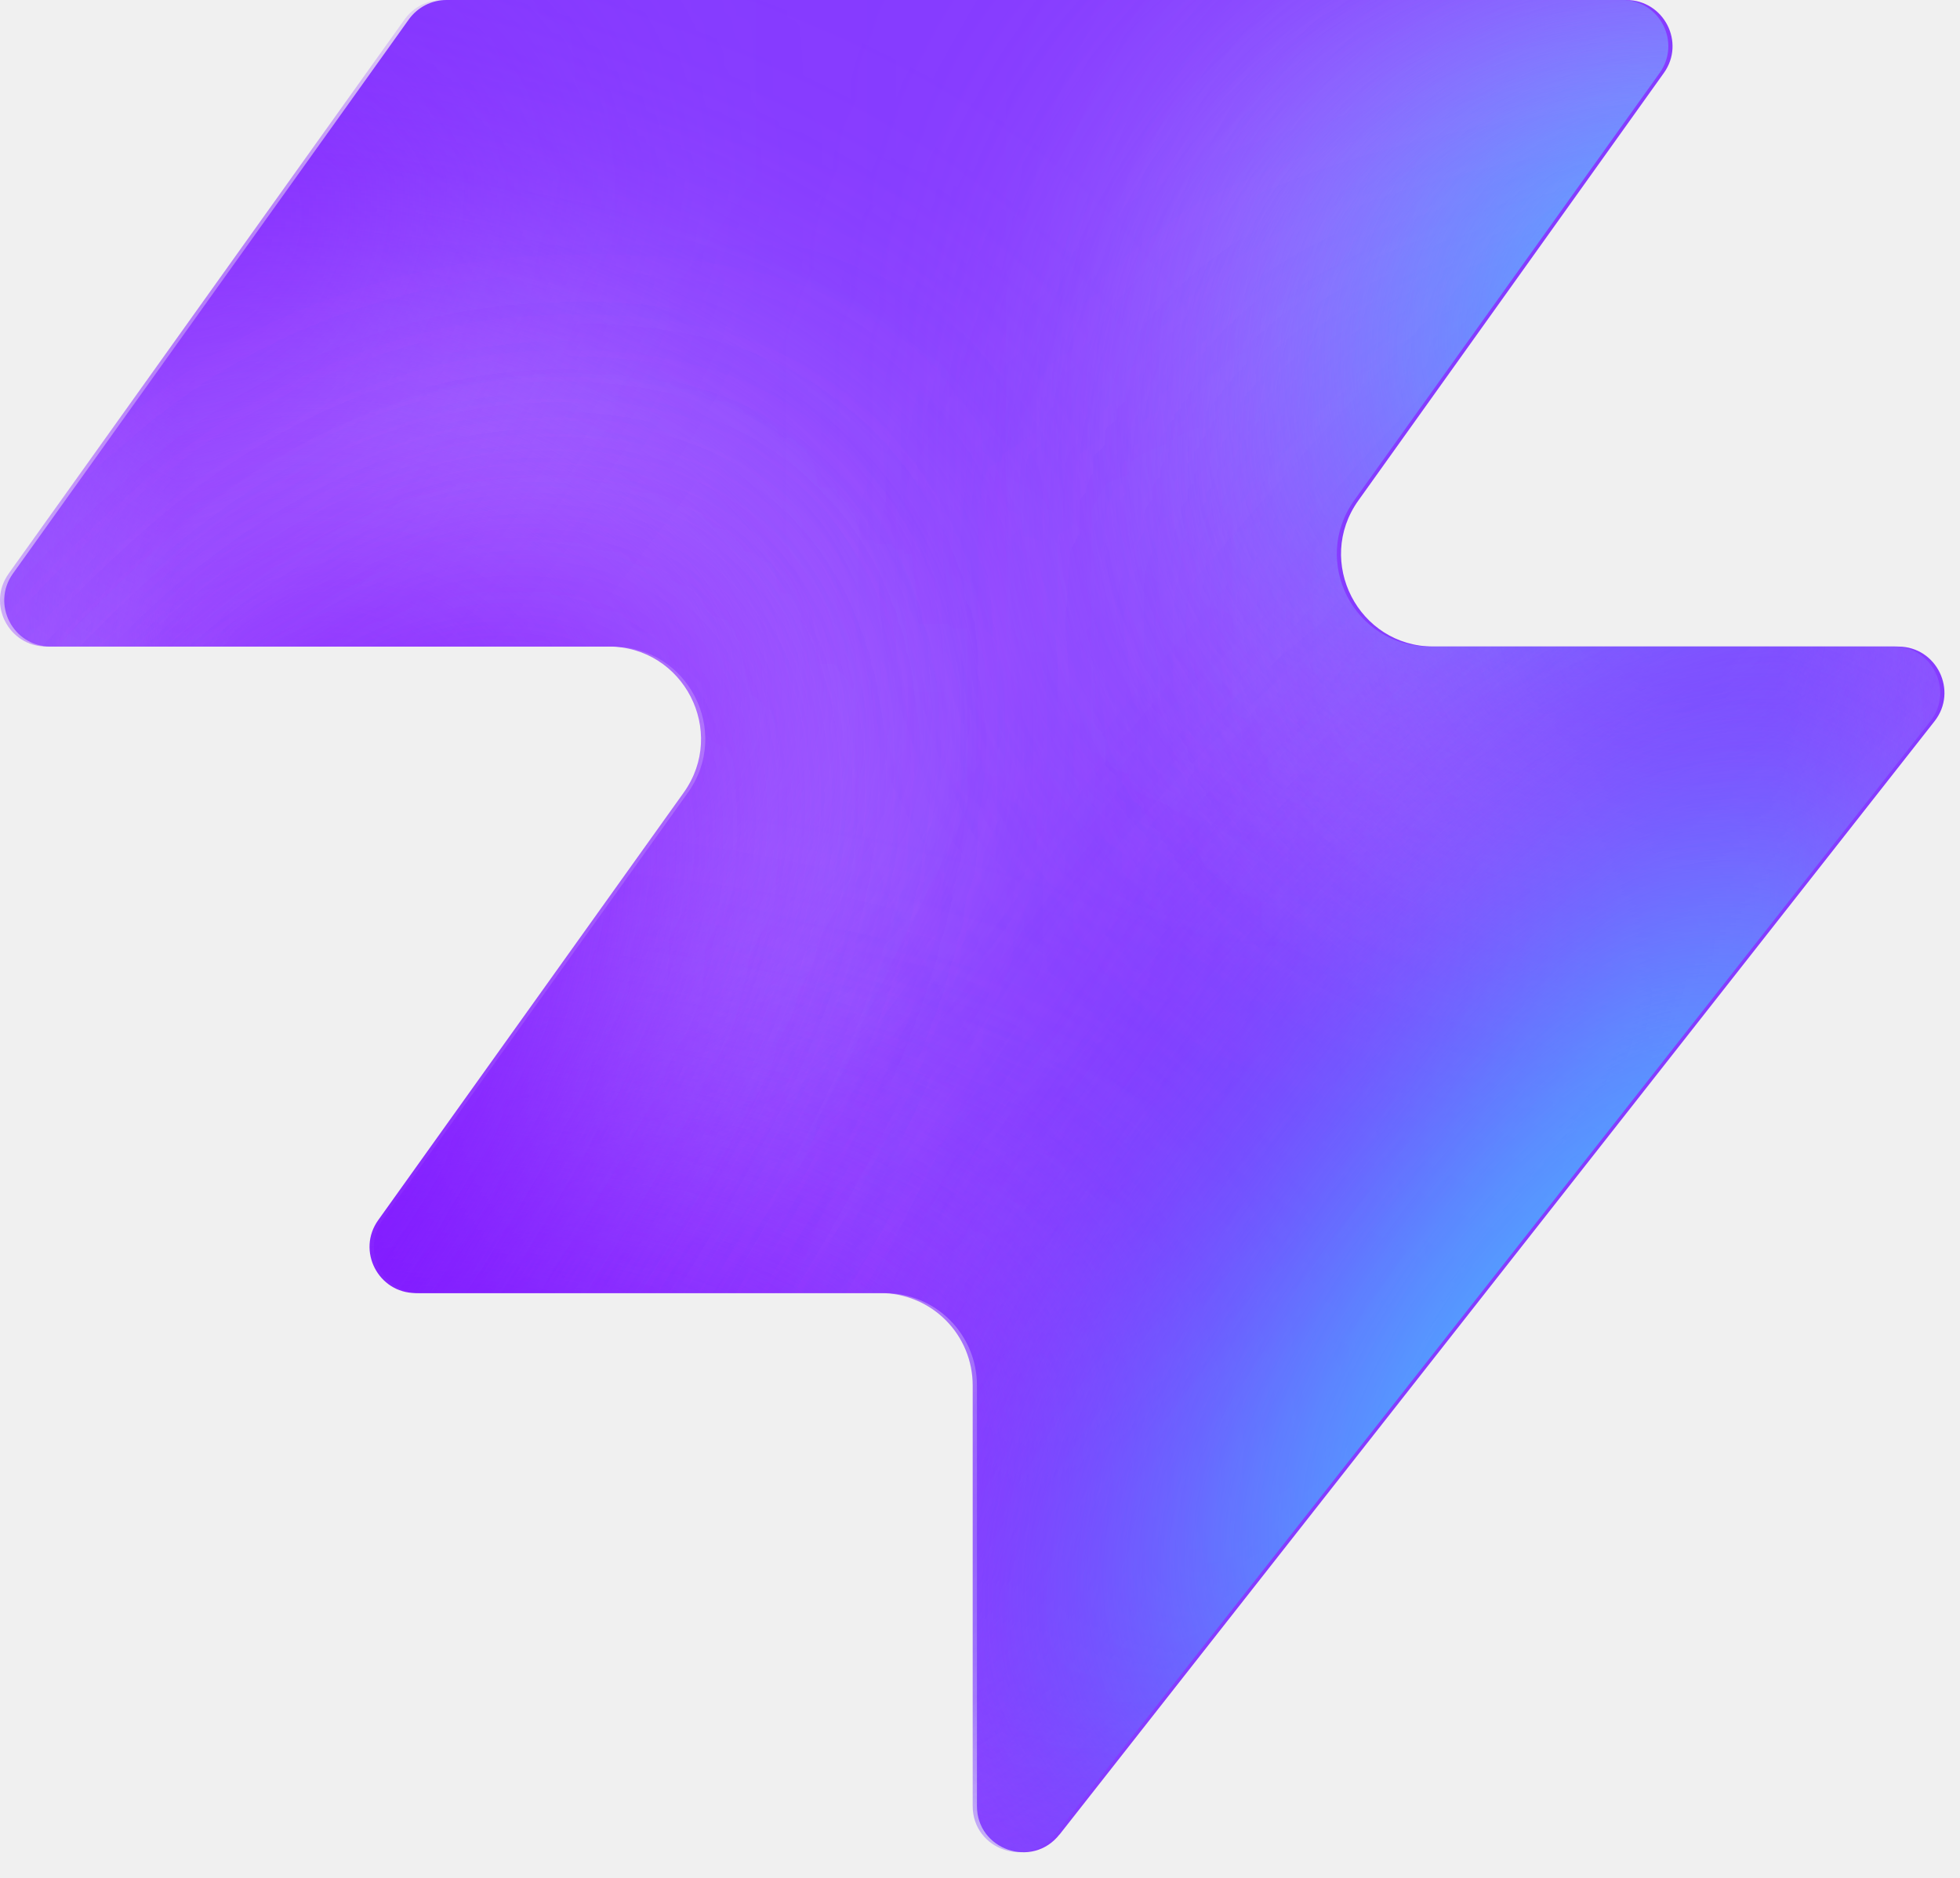
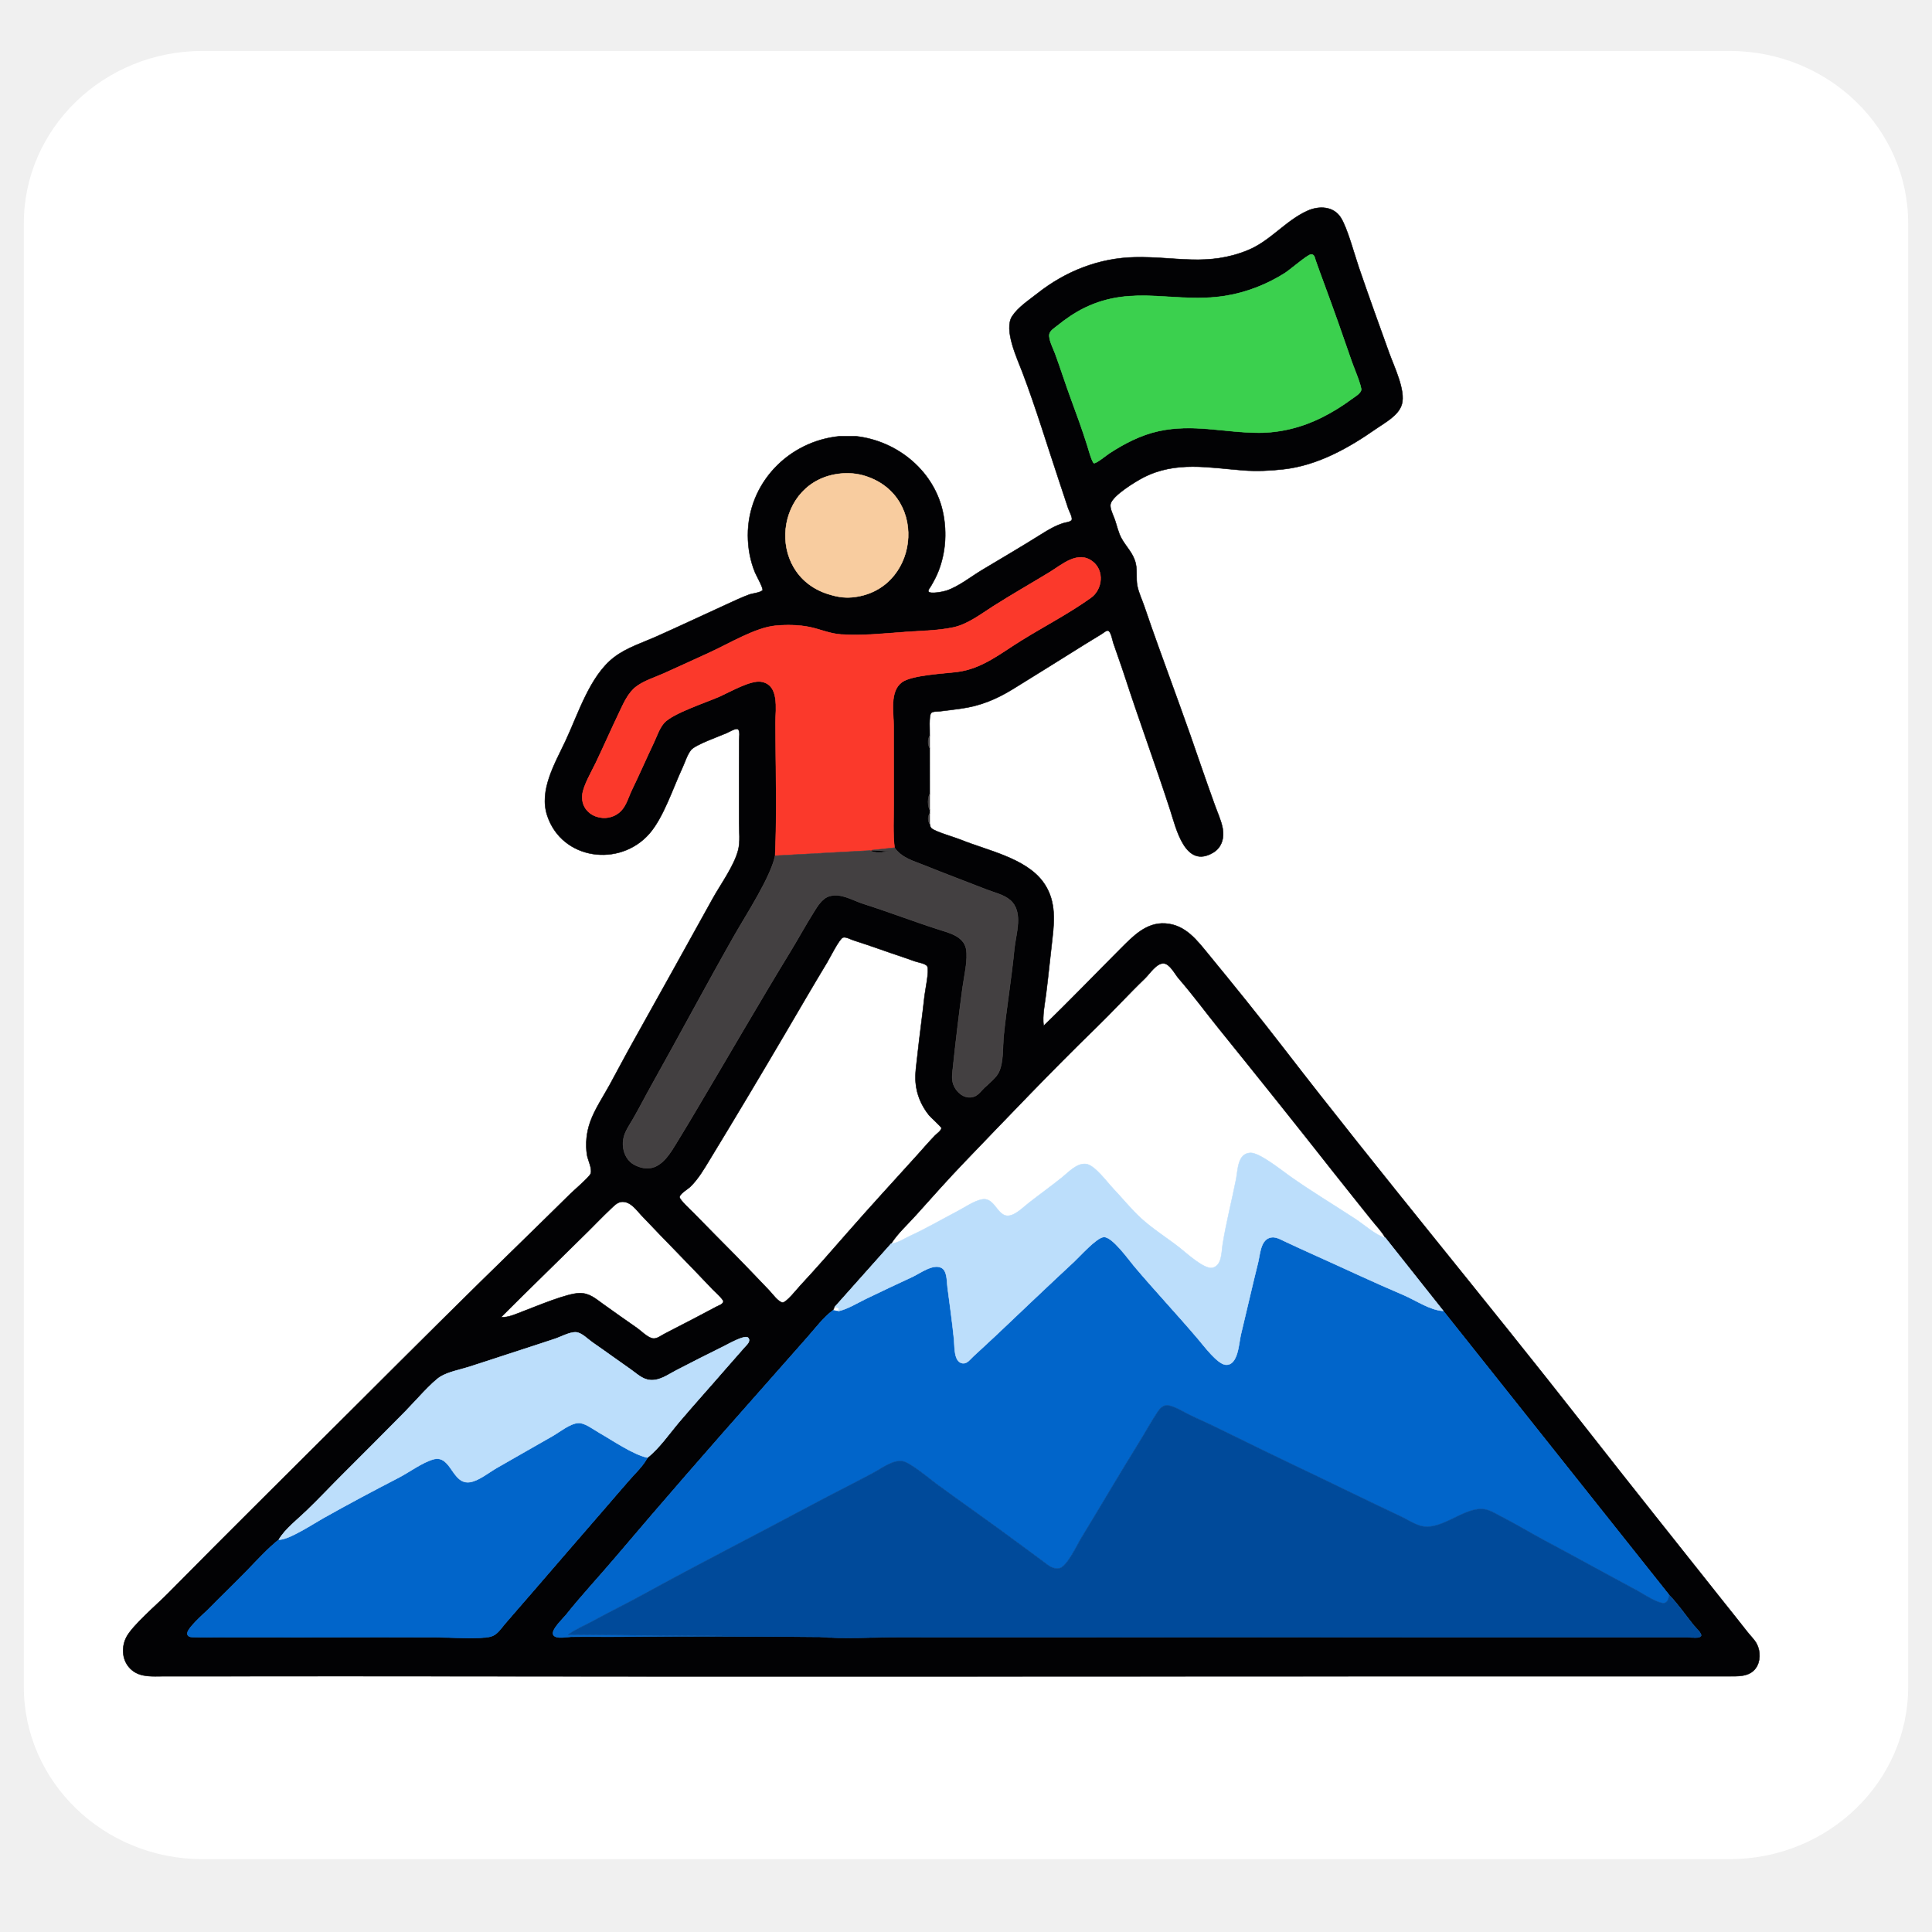
- <svg xmlns="http://www.w3.org/2000/svg" width="48" height="46" fill="none" viewBox="0 0 48 46">
-   <path fill="#863bff" d="M25.946 44.938c-.664.845-2.021.375-2.021-.698V33.937a2.26 2.26 0 0 0-2.262-2.262H10.287c-.92 0-1.456-1.04-.92-1.788l7.48-10.471c1.07-1.497 0-3.578-1.842-3.578H1.237c-.92 0-1.456-1.04-.92-1.788L10.013.474c.214-.297.556-.474.92-.474h28.894c.92 0 1.456 1.04.92 1.788l-7.48 10.471c-1.07 1.498 0 3.579 1.842 3.579h11.377c.943 0 1.473 1.088.89 1.83L25.947 44.94z" style="fill:#863bff;fill:color(display-p3 .525 .23 1);fill-opacity:1" />
-   <mask id="a" width="48" height="46" x="0" y="0" maskUnits="userSpaceOnUse" style="mask-type:alpha">
-     <path fill="#000" d="M25.842 44.938c-.664.844-2.021.375-2.021-.698V33.937a2.26 2.26 0 0 0-2.262-2.262H10.183c-.92 0-1.456-1.04-.92-1.788l7.48-10.471c1.07-1.498 0-3.579-1.842-3.579H1.133c-.92 0-1.456-1.04-.92-1.787L9.91.473c.214-.297.556-.474.92-.474h28.894c.92 0 1.456 1.04.92 1.788l-7.48 10.471c-1.07 1.498 0 3.578 1.842 3.578h11.377c.943 0 1.473 1.088.89 1.832L25.843 44.94z" style="fill:#000;fill-opacity:1" />
-   </mask>
-   <g mask="url(#a)">
-     <g filter="url(#b)">
-       <ellipse cx="5.508" cy="14.704" fill="#ede6ff" rx="5.508" ry="14.704" style="fill:#ede6ff;fill:color(display-p3 .927 .903 1);fill-opacity:1" transform="matrix(.00324 1 1 -.00324 -4.47 31.516)" />
-     </g>
-     <g filter="url(#c)">
-       <ellipse cx="10.399" cy="29.851" fill="#ede6ff" rx="10.399" ry="29.851" style="fill:#ede6ff;fill:color(display-p3 .927 .903 1);fill-opacity:1" transform="matrix(.00324 1 1 -.00324 -39.328 7.883)" />
-     </g>
-     <g filter="url(#d)">
-       <ellipse cx="5.508" cy="30.487" fill="#7e14ff" rx="5.508" ry="30.487" style="fill:#7e14ff;fill:color(display-p3 .492 .077 1);fill-opacity:1" transform="rotate(89.814 -25.913 -14.639)scale(1 -1)" />
-     </g>
-     <g filter="url(#e)">
-       <ellipse cx="5.508" cy="30.599" fill="#7e14ff" rx="5.508" ry="30.599" style="fill:#7e14ff;fill:color(display-p3 .492 .077 1);fill-opacity:1" transform="rotate(89.814 -32.644 -3.334)scale(1 -1)" />
-     </g>
-     <g filter="url(#f)">
-       <ellipse cx="5.508" cy="30.599" fill="#7e14ff" rx="5.508" ry="30.599" style="fill:#7e14ff;fill:color(display-p3 .492 .077 1);fill-opacity:1" transform="matrix(.00324 1 1 -.00324 -34.34 30.47)" />
-     </g>
-     <g filter="url(#g)">
-       <ellipse cx="14.072" cy="22.078" fill="#ede6ff" rx="14.072" ry="22.078" style="fill:#ede6ff;fill:color(display-p3 .927 .903 1);fill-opacity:1" transform="rotate(93.35 24.506 48.493)scale(-1 1)" />
-     </g>
-     <g filter="url(#h)">
-       <ellipse cx="3.47" cy="21.501" fill="#7e14ff" rx="3.47" ry="21.501" style="fill:#7e14ff;fill:color(display-p3 .492 .077 1);fill-opacity:1" transform="rotate(89.009 28.708 47.59)scale(-1 1)" />
-     </g>
-     <g filter="url(#i)">
-       <ellipse cx="3.47" cy="21.501" fill="#7e14ff" rx="3.47" ry="21.501" style="fill:#7e14ff;fill:color(display-p3 .492 .077 1);fill-opacity:1" transform="rotate(89.009 28.708 47.59)scale(-1 1)" />
-     </g>
-     <g filter="url(#j)">
-       <ellipse cx=".387" cy="8.972" fill="#7e14ff" rx="4.407" ry="29.108" style="fill:#7e14ff;fill:color(display-p3 .492 .077 1);fill-opacity:1" transform="rotate(39.51 .387 8.972)" />
-     </g>
-     <g filter="url(#k)">
-       <ellipse cx="47.523" cy="-6.092" fill="#7e14ff" rx="4.407" ry="29.108" style="fill:#7e14ff;fill:color(display-p3 .492 .077 1);fill-opacity:1" transform="rotate(37.892 47.523 -6.092)" />
-     </g>
-     <g filter="url(#l)">
-       <ellipse cx="41.412" cy="6.333" fill="#47bfff" rx="5.971" ry="9.665" style="fill:#47bfff;fill:color(display-p3 .28 .748 1);fill-opacity:1" transform="rotate(37.892 41.412 6.333)" />
-     </g>
-     <g filter="url(#m)">
-       <ellipse cx="-1.879" cy="38.332" fill="#7e14ff" rx="4.407" ry="29.108" style="fill:#7e14ff;fill:color(display-p3 .492 .077 1);fill-opacity:1" transform="rotate(37.892 -1.88 38.332)" />
-     </g>
-     <g filter="url(#n)">
-       <ellipse cx="-1.879" cy="38.332" fill="#7e14ff" rx="4.407" ry="29.108" style="fill:#7e14ff;fill:color(display-p3 .492 .077 1);fill-opacity:1" transform="rotate(37.892 -1.88 38.332)" />
-     </g>
-     <g filter="url(#o)">
-       <ellipse cx="35.651" cy="29.907" fill="#7e14ff" rx="4.407" ry="29.108" style="fill:#7e14ff;fill:color(display-p3 .492 .077 1);fill-opacity:1" transform="rotate(37.892 35.651 29.907)" />
-     </g>
-     <g filter="url(#p)">
-       <ellipse cx="38.418" cy="32.4" fill="#47bfff" rx="5.971" ry="15.297" style="fill:#47bfff;fill:color(display-p3 .28 .748 1);fill-opacity:1" transform="rotate(37.892 38.418 32.4)" />
-     </g>
-   </g>
-   <defs>
-     <filter id="b" width="60.045" height="41.654" x="-19.77" y="16.149" color-interpolation-filters="sRGB" filterUnits="userSpaceOnUse">
-       <feFlood flood-opacity="0" result="BackgroundImageFix" />
-       <feBlend in="SourceGraphic" in2="BackgroundImageFix" result="shape" />
-       <feGaussianBlur result="effect1_foregroundBlur_2002_17158" stdDeviation="7.659" />
-     </filter>
-     <filter id="c" width="90.34" height="51.437" x="-54.613" y="-7.533" color-interpolation-filters="sRGB" filterUnits="userSpaceOnUse">
-       <feFlood flood-opacity="0" result="BackgroundImageFix" />
-       <feBlend in="SourceGraphic" in2="BackgroundImageFix" result="shape" />
-       <feGaussianBlur result="effect1_foregroundBlur_2002_17158" stdDeviation="7.659" />
-     </filter>
-     <filter id="d" width="79.355" height="29.4" x="-49.64" y="2.03" color-interpolation-filters="sRGB" filterUnits="userSpaceOnUse">
-       <feFlood flood-opacity="0" result="BackgroundImageFix" />
-       <feBlend in="SourceGraphic" in2="BackgroundImageFix" result="shape" />
-       <feGaussianBlur result="effect1_foregroundBlur_2002_17158" stdDeviation="4.596" />
-     </filter>
-     <filter id="e" width="79.579" height="29.4" x="-45.045" y="20.029" color-interpolation-filters="sRGB" filterUnits="userSpaceOnUse">
-       <feFlood flood-opacity="0" result="BackgroundImageFix" />
-       <feBlend in="SourceGraphic" in2="BackgroundImageFix" result="shape" />
-       <feGaussianBlur result="effect1_foregroundBlur_2002_17158" stdDeviation="4.596" />
-     </filter>
-     <filter id="f" width="79.579" height="29.4" x="-43.513" y="21.178" color-interpolation-filters="sRGB" filterUnits="userSpaceOnUse">
-       <feFlood flood-opacity="0" result="BackgroundImageFix" />
-       <feBlend in="SourceGraphic" in2="BackgroundImageFix" result="shape" />
-       <feGaussianBlur result="effect1_foregroundBlur_2002_17158" stdDeviation="4.596" />
-     </filter>
-     <filter id="g" width="74.749" height="58.852" x="15.756" y="-17.901" color-interpolation-filters="sRGB" filterUnits="userSpaceOnUse">
-       <feFlood flood-opacity="0" result="BackgroundImageFix" />
-       <feBlend in="SourceGraphic" in2="BackgroundImageFix" result="shape" />
-       <feGaussianBlur result="effect1_foregroundBlur_2002_17158" stdDeviation="7.659" />
-     </filter>
-     <filter id="h" width="61.377" height="25.362" x="23.548" y="2.284" color-interpolation-filters="sRGB" filterUnits="userSpaceOnUse">
-       <feFlood flood-opacity="0" result="BackgroundImageFix" />
-       <feBlend in="SourceGraphic" in2="BackgroundImageFix" result="shape" />
-       <feGaussianBlur result="effect1_foregroundBlur_2002_17158" stdDeviation="4.596" />
-     </filter>
-     <filter id="i" width="61.377" height="25.362" x="23.548" y="2.284" color-interpolation-filters="sRGB" filterUnits="userSpaceOnUse">
-       <feFlood flood-opacity="0" result="BackgroundImageFix" />
-       <feBlend in="SourceGraphic" in2="BackgroundImageFix" result="shape" />
-       <feGaussianBlur result="effect1_foregroundBlur_2002_17158" stdDeviation="4.596" />
-     </filter>
-     <filter id="j" width="56.045" height="63.649" x="-27.636" y="-22.853" color-interpolation-filters="sRGB" filterUnits="userSpaceOnUse">
-       <feFlood flood-opacity="0" result="BackgroundImageFix" />
-       <feBlend in="SourceGraphic" in2="BackgroundImageFix" result="shape" />
-       <feGaussianBlur result="effect1_foregroundBlur_2002_17158" stdDeviation="4.596" />
-     </filter>
-     <filter id="k" width="54.814" height="64.646" x="20.116" y="-38.415" color-interpolation-filters="sRGB" filterUnits="userSpaceOnUse">
-       <feFlood flood-opacity="0" result="BackgroundImageFix" />
-       <feBlend in="SourceGraphic" in2="BackgroundImageFix" result="shape" />
-       <feGaussianBlur result="effect1_foregroundBlur_2002_17158" stdDeviation="4.596" />
-     </filter>
-     <filter id="l" width="33.541" height="35.313" x="24.641" y="-11.323" color-interpolation-filters="sRGB" filterUnits="userSpaceOnUse">
-       <feFlood flood-opacity="0" result="BackgroundImageFix" />
-       <feBlend in="SourceGraphic" in2="BackgroundImageFix" result="shape" />
-       <feGaussianBlur result="effect1_foregroundBlur_2002_17158" stdDeviation="4.596" />
-     </filter>
-     <filter id="m" width="54.814" height="64.646" x="-29.286" y="6.009" color-interpolation-filters="sRGB" filterUnits="userSpaceOnUse">
-       <feFlood flood-opacity="0" result="BackgroundImageFix" />
-       <feBlend in="SourceGraphic" in2="BackgroundImageFix" result="shape" />
-       <feGaussianBlur result="effect1_foregroundBlur_2002_17158" stdDeviation="4.596" />
-     </filter>
-     <filter id="n" width="54.814" height="64.646" x="-29.286" y="6.009" color-interpolation-filters="sRGB" filterUnits="userSpaceOnUse">
-       <feFlood flood-opacity="0" result="BackgroundImageFix" />
-       <feBlend in="SourceGraphic" in2="BackgroundImageFix" result="shape" />
-       <feGaussianBlur result="effect1_foregroundBlur_2002_17158" stdDeviation="4.596" />
-     </filter>
-     <filter id="o" width="54.814" height="64.646" x="8.244" y="-2.416" color-interpolation-filters="sRGB" filterUnits="userSpaceOnUse">
-       <feFlood flood-opacity="0" result="BackgroundImageFix" />
-       <feBlend in="SourceGraphic" in2="BackgroundImageFix" result="shape" />
-       <feGaussianBlur result="effect1_foregroundBlur_2002_17158" stdDeviation="4.596" />
-     </filter>
-     <filter id="p" width="39.409" height="43.623" x="18.713" y="10.588" color-interpolation-filters="sRGB" filterUnits="userSpaceOnUse">
-       <feFlood flood-opacity="0" result="BackgroundImageFix" />
-       <feBlend in="SourceGraphic" in2="BackgroundImageFix" result="shape" />
-       <feGaussianBlur result="effect1_foregroundBlur_2002_17158" stdDeviation="4.596" />
-     </filter>
-   </defs>
+ <svg xmlns="http://www.w3.org/2000/svg" viewBox="0 0 1095 1095" width="1095" height="1095">
+   <rect x="33.342" y="31.833" width="1053.978" height="1048.137" rx="100" ry="100" transform="matrix(1.01331 0 0 0.97779 -20.28878 -2.26126)" fill="#FFFFFF" stroke="none" stroke-width="2" />
+   <path d="M526.92 417C525.74 419.21 525.74 421.8 526.92 424C526.92 432.67 526.93 441.33 526.93 450C525.69 452.46 525.69 456.53 526.93 459C526.93 459.67 526.92 460.33 526.92 461C525.79 463.06 525.79 464.95 526.93 467C527.21 467.98 527.14 468.77 527.97 469.49C530.31 471.51 541 474.51 544.52 475.94C559.45 482.01 580.91 486.21 590.96 499.55C598.26 509.23 597.82 520.4 596.46 531.83C595.21 542.38 594.2 552.96 592.86 563.5C592.11 569.42 590.73 575.5 591.5 581.4C606.32 567.12 620.6 552.21 635.16 537.65C642.09 530.72 649.61 522.72 660.39 523.39C672.04 524.11 678.5 533.06 685.26 541.27C699.54 558.65 713.74 576.23 727.48 594.03C783.26 666.31 841.82 736.48 898.09 808.39C924.26 841.84 950.79 875.01 977.18 908.29C981.61 913.87 986.1 919.41 990.47 925.04C992.18 927.25 994.41 929.27 995.7 931.77C997.85 935.9 997.88 941.72 995.05 945.55C991.41 950.47 984.91 950.04 979.5 950.04C967.5 950.04 955.5 950.05 943.5 950.05C892.5 950.03 841.5 950.05 790.5 950.05C613.83 950.03 437.17 950.3 260.5 950.04C215.5 949.97 170.5 949.98 125.5 950.04C114.5 950.06 103.5 950.05 92.5 950.05C86.46 950.05 79.84 950.74 74.84 946.63C69.3 942.09 68.45 934.24 71.56 928.03C74.88 921.4 89.08 909.31 94.89 903.41C130.82 867 167.22 831.07 203.42 794.93C234.11 764.3 264.81 733.64 295.92 703.44C305.06 694.57 314.11 685.6 323.2 676.69C325.2 674.72 334.04 667.11 334.76 665.21C335.82 662.44 333.16 657.52 332.7 654.53C331.74 648.37 332.4 641.83 334.48 635.96C337.08 628.63 341.76 621.78 345.48 614.98C349.96 606.78 354.3 598.5 358.87 590.34C373.95 563.4 388.92 536.38 403.89 509.38C408.46 501.13 416.08 490.79 418.39 481.79C419.62 477.01 418.9 471.41 418.91 466.5C418.92 457.17 418.86 447.83 418.89 438.5C418.91 432.17 418.93 425.83 418.94 419.5C418.94 418.05 419.6 414.22 418.24 413.29C417.08 412.5 413.03 414.95 411.91 415.44C407.69 417.3 393.99 422.08 391.6 425.11C389.44 427.84 388.21 432.08 386.73 435.24C381.47 446.51 376.06 463.33 368.02 472.51C351.23 491.66 318.58 487.42 310.19 462.35C305.36 447.9 314.53 432.73 320.5 420.01C327.72 404.65 334.26 383.1 348.04 372.53C355.06 367.14 364.2 364.26 372.23 360.69C385.53 354.75 398.72 348.53 411.97 342.48C416.1 340.59 420.27 338.61 424.53 337.03C426.56 336.28 430.54 336.01 432.15 334.63C433 333.9 428.62 326.11 427.96 324.51C425.2 317.83 423.92 310.71 423.89 303.5C423.77 273.92 446.9 250 476 247.24C479 247.24 482 247.24 485 247.24C508.98 249.85 530.22 267.52 534.69 291.65C536.67 302.35 535.87 313.3 531.97 323.48C530.8 326.52 529.28 329.37 527.64 332.16C527.28 332.77 525.8 334.55 526.26 335.3C527.22 336.84 534.61 335.38 536.33 334.8C543.45 332.42 550.21 326.9 556.62 323.06C567.86 316.34 579.19 309.69 590.29 302.73C594.34 300.19 598.31 297.84 602.91 296.44C603.98 296.11 607.15 295.85 607.49 294.48C607.85 293.04 605.91 289.53 605.43 288.12C603.68 282.88 601.97 277.62 600.21 272.38C593.38 251.96 587.13 231.16 579.49 211.02C576.47 203.05 568.74 186.83 573.68 179.21C576.98 174.14 583.19 170.1 587.88 166.39C603.95 153.7 622.91 146.17 643.5 145.79C666.77 145.37 684.55 151.16 707.32 141.79C720.07 136.55 728.6 125.09 741 119.5C747.56 116.54 755.86 116.77 760.01 123.49C763.74 129.52 767.61 144.13 770.11 151.45C775.69 167.74 781.55 183.99 787.39 200.19C790.14 207.81 796.77 221.34 794.53 229.12C792.67 235.57 784.83 239.57 779.69 243.17C764.16 254.04 746.66 263.79 727.5 265.95C719.9 266.81 712.25 267.17 704.61 266.58C685 265.06 666.46 261.19 648.1 270.59C643.79 272.8 630.45 280.85 629.41 285.72C628.89 288.15 631.07 292.26 631.86 294.56C633.01 297.93 633.84 301.85 635.54 304.98C638.35 310.15 642.44 313.54 643.74 319.63C644.62 323.73 643.81 327.88 644.57 331.89C645.33 335.94 647.3 339.91 648.61 343.81C651.2 351.5 653.92 359.14 656.66 366.78C664.61 388.89 672.82 410.95 680.36 433.2C682.96 440.86 685.74 448.47 688.44 456.09C689.98 460.44 692.13 464.98 692.98 469.52C693.97 474.8 692.48 480.29 687.67 483.18C671.71 492.79 666.56 469.31 663.3 459.28C655.03 433.78 645.73 408.61 637.44 383.11C635.41 376.87 633.14 370.7 631.03 364.48C630.51 362.96 629.73 358.23 628.2 357.5C627.22 357.03 625.42 358.68 624.66 359.16C621.37 361.23 618.02 363.19 614.73 365.24C601.18 373.68 587.67 382.22 574.06 390.56C564.61 396.36 555.46 400.15 544.4 401.64C540.44 402.17 536.47 402.72 532.5 403.16C531.35 403.29 528.62 403.11 527.75 404.1C526.34 405.7 527.05 414.44 526.92 417ZM742.78 144.28C740.66 144.71 731.05 153 728.27 154.76C718.07 161.24 706.37 165.8 694.43 167.71C666.15 172.24 642.43 161.09 614.9 174.42C609.24 177.15 604.09 180.73 599.2 184.67C597.72 185.87 595.04 187.5 594.75 189.52C594.32 192.6 596.99 197.6 598.05 200.48C601.21 209.09 603.95 217.83 607.14 226.44C610.3 234.99 613.47 243.71 616.21 252.4C616.72 254.01 618.83 261.78 619.95 262.45C620.95 263.05 627.21 257.93 628.57 257.04C637.18 251.4 646.53 246.53 656.67 244.32C676.46 240.01 693.86 245.21 713.5 245.24C725.83 245.26 738.11 242.11 749.11 236.61C754.96 233.68 760.57 230.24 765.82 226.35C767.39 225.18 770.93 223.18 771.45 221.17C771.95 219.22 767.15 207.9 766.26 205.32C761.17 190.5 755.94 175.69 750.51 161C748.88 156.59 747.25 152.18 745.7 147.74C745.12 146.09 744.98 143.84 742.78 144.28ZM476.44 268.44C439.11 272.16 433.4 324.88 468.9 336.55C473.21 337.97 477.73 338.91 482.29 338.57C520.41 335.72 527.24 281.59 490.55 269.86C485.99 268.4 481.2 267.96 476.44 268.44ZM439.33 485C436.83 497.19 422.66 518.82 416.06 530.45C400.17 558.43 385.05 586.86 369.33 614.94C365.77 621.3 362.46 627.82 358.82 634.13C356.75 637.72 354.08 641.34 353.34 645.5C352.31 651.36 354.55 657.79 360.11 660.44C373.45 666.79 379.57 653.97 385.21 644.86C388.42 639.68 391.51 634.42 394.63 629.18C412.51 599.12 430 568.73 448.23 538.87C452.56 531.78 456.49 524.51 460.89 517.5C463.09 513.99 465.7 509.26 470 507.94C476.62 505.92 483.26 510.31 489.33 512.24C503.51 516.73 517.49 522.13 531.72 526.7C537.72 528.63 546.13 530.49 547.58 537.79C548.78 543.78 546.36 553.68 545.52 559.99C543.55 574.78 541.74 589.61 540.18 604.47C539.89 607.16 539.43 609.83 539.83 612.54C540.64 618.18 546.57 623.87 552.53 621.32C554.6 620.43 556.35 617.96 557.98 616.43C560.57 614.01 564.71 610.75 566.19 607.5C568.86 601.6 568.21 593.33 568.85 587C570.51 570.64 573.3 554.37 574.86 538C575.68 529.33 580.33 516.83 572.45 510.1C568.82 507 563.35 505.85 558.99 504.13C547.35 499.55 535.58 495.19 523.99 490.5C517.44 487.85 511.28 486.39 506.98 480.46C506.03 472.2 506.53 463.82 506.52 455.5C506.49 440.83 506.46 426.17 506.49 411.5C506.51 403.8 504.07 391.89 511.17 386.65C516.73 382.56 535.02 381.75 542.5 380.8C556.6 378.99 566.83 370.44 578.64 363.11C591.71 355 605.78 347.73 618.28 338.79C624.89 334.05 626.01 323.43 619.26 318.25C610.88 311.81 602 319.99 594.83 324.35C584.26 330.78 573.49 336.91 563.04 343.54C556.03 348 548.51 353.88 540.24 355.62C531.55 357.44 522.34 357.54 513.5 358.16C501.38 359.02 488.75 360.45 476.6 359.59C470.35 359.15 465.15 356.76 459.18 355.47C453.06 354.14 445.74 354.04 439.5 354.64C428.1 355.72 413.01 364.92 402.3 369.79C393.6 373.74 384.95 377.8 376.23 381.68C371.25 383.9 365.01 385.82 360.66 389.11C355.78 392.81 353.3 398.91 350.73 404.26C346.29 413.54 342.16 422.97 337.73 432.25C335.39 437.15 330.57 445.28 330.05 450.5C328.82 462.69 344.1 467.72 352.02 459.51C355.06 456.35 356.26 451.54 358.15 447.65C362.42 438.85 366.31 429.87 370.52 421.03C372.28 417.33 373.63 412.93 376.34 409.81C381.16 404.25 400.58 398.02 408.16 394.62C413.84 392.07 425.31 385.43 431.31 386.34C441.98 387.94 439.53 401.96 439.55 409.5C439.59 434.61 440.47 459.92 439.33 485ZM493 482.07C493.38 481.99 493.77 481.91 494.15 481.83C497.44 482.05 500.72 482.28 504 482.5C500.64 483.17 495.89 483.77 493 482.07ZM463 485.5C461.33 485.5 459.67 485.5 458 485.5C459.67 485.5 461.33 485.5 463 485.5ZM477.74 531.37C475.73 532.05 470.27 543.01 468.86 545.34C460.68 558.9 452.73 572.59 444.71 586.25C430.69 610.13 416.46 633.93 402.06 657.59C398.84 662.89 395.68 668.32 391.18 672.67C389.83 673.98 385.24 676.61 385.18 678.49C385.13 679.98 391.73 686.05 393.07 687.42C401.11 695.72 409.31 703.86 417.41 712.1C423.68 718.49 429.84 725.01 436.04 731.47C437.63 733.12 441.15 738.05 443.54 738.21C445.64 738.36 451.69 730.67 453.37 728.86C462.36 719.18 471.08 709.2 479.76 699.26C492.96 684.15 506.56 669.39 520.01 654.51C523.32 650.84 526.54 647.04 530 643.51C530.93 642.57 533.5 640.77 533.58 639.35C533.62 638.7 527.47 633.25 526.49 632.01C522.23 626.67 519.5 620.35 518.96 613.5C518.55 608.45 519.41 603.5 519.94 598.5C521.15 587.14 522.76 575.84 524 564.5C524.35 561.29 526.76 550.17 525.61 547.78C524.79 546.07 520.28 545.45 518.6 544.85C511.95 542.43 505.2 540.3 498.54 537.91C493.57 536.13 488.57 534.52 483.56 532.87C482.04 532.36 479.34 530.83 477.74 531.37ZM505.05 704.9C494.36 716.9 483.66 728.9 472.97 740.9C472.66 741.49 472.36 742.09 472.05 742.68C466.64 746.73 462.09 752.84 457.51 758.02C448.15 768.62 438.81 779.25 429.42 789.83C402.29 820.44 375.41 851.28 348.96 882.48C339.65 893.47 329.73 904.04 320.77 915.3C318.99 917.54 311.77 924.14 313.74 926.8C315.43 929.06 321.09 927.72 323.5 927.68C332.83 927.52 342.17 927.71 351.5 927.62C388.97 927.26 426.53 927.22 464 927.69C478.63 928.95 493.8 927.9 508.5 927.9C535.83 927.89 563.17 927.95 590.5 927.92C672.83 927.83 755.17 927.83 837.5 927.93C869.5 927.97 901.5 927.88 933.5 927.91C941.17 927.92 948.83 927.88 956.5 927.93C958.08 927.93 963.06 928.76 964.04 927.28C964.9 925.97 960.86 922.3 960.1 921.37C955.46 915.64 951.13 909.23 946.04 904.01C903.36 850.33 860.69 796.66 818.01 742.98C807.06 729.17 796.11 715.36 785.16 701.55C783.11 697.86 779.87 694.62 777.22 691.27C769.86 681.98 762.37 672.77 755.04 663.44C733.93 636.6 712.56 609.92 691.1 583.36C683.38 573.8 676.05 563.8 667.99 554.52C665.87 552.07 663.02 546.22 659.49 546.04C655.47 545.84 651.59 551.96 648.98 554.48C639.48 563.64 630.57 573.41 621.11 582.6C595.8 607.2 571.37 632.91 546.88 658.37C537.37 668.25 528.32 678.48 519.16 688.68C514.48 693.9 508.81 699 505.05 704.9ZM284.01 746.5C288.05 746.91 292.65 744.64 296.61 743.16C304.05 740.37 321.34 733 328.5 732.92C334.01 732.86 337.39 735.91 341.6 738.95C347.99 743.55 354.45 748.09 360.91 752.59C363.42 754.33 366.8 757.9 369.82 758.56C372.09 759.05 374.62 757.02 376.52 756.02C381.99 753.14 387.52 750.36 393 747.5C397.38 745.22 401.73 742.87 406.1 740.58C407.32 739.94 409.95 739.14 409.97 737.55C409.99 736.38 404.84 731.77 403.82 730.69C397.67 724.17 391.43 717.75 385.2 711.31C377.99 703.86 370.71 696.43 363.6 688.89C360.63 685.74 357.43 680.92 352.52 681.15C349.79 681.28 347.74 683.67 345.9 685.4C341.6 689.44 337.55 693.71 333.36 697.86C316.95 714.11 300.34 730.16 284.01 746.5ZM158 872.64C151.67 877.71 145.98 884 140.32 889.83C132.94 897.43 125.28 904.76 117.85 912.32C115.53 914.67 105.25 923.45 106.2 926.31C106.78 928.1 109.05 927.84 110.5 927.9C115.16 928.09 119.84 927.95 124.5 927.93C144.17 927.86 163.83 928.05 183.5 927.95C204.83 927.84 226.17 927.91 247.5 927.96C254.84 927.97 271.87 929.17 278.11 927.56C281.71 926.63 283.77 923.2 286.03 920.54C291.1 914.61 296.26 908.75 301.36 902.85C315.43 886.6 329.42 870.27 343.53 854.07C348.04 848.9 352.45 843.62 357 838.5C360.44 834.62 364.6 830.73 366.98 826.12C373.84 820.69 379.47 812.36 385.15 805.69C393.88 795.43 402.92 785.43 411.73 775.24C415.13 771.31 418.61 767.43 422.03 763.51C423.25 762.12 425.52 760.31 424.14 758.34C422.58 756.11 412.74 761.8 410.43 762.93C401.33 767.4 392.24 772.04 383.23 776.7C378.6 779.09 373.95 782.64 368.5 782.18C364.06 781.81 360.86 778.5 357.37 776.08C350.11 771.04 342.99 765.79 335.71 760.78C333.16 759.03 329.67 755.3 326.48 755.1C322.86 754.88 317.85 757.73 314.42 758.85C305.38 761.81 296.36 764.82 287.3 767.72C280.01 770.07 272.75 772.55 265.44 774.83C260.46 776.39 254.22 777.53 249.72 780.21C245 783.03 234.58 795.01 230.12 799.54C218.21 811.65 206.19 823.67 194.17 835.67C187.34 842.49 180.7 849.56 173.75 856.25C168.59 861.23 161.69 866.46 158 872.64Z" fill="#020204" fill-rule="evenodd" stroke="#020204" stroke-width="0.25" stroke-linejoin="round" />
+   <path d="M818.01 742.98C860.69 796.66 903.36 850.33 946.04 904.01C945.74 905.49 945.48 907.53 943.93 908.33C940.94 909.86 930.89 903.09 927.97 901.52C910.19 892 892.55 882.22 874.75 872.72C866.74 868.45 858.99 863.67 850.89 859.57C847.26 857.73 843.71 855.22 839.5 855.23C828.24 855.27 816.08 868.13 804.77 864.67C801.03 863.53 797.45 861.14 793.93 859.47C784.69 855.09 775.46 850.72 766.27 846.24C744.29 835.52 722.11 825.21 700.21 814.32C691.94 810.2 683.56 806.23 675.16 802.37C671.17 800.54 666.98 797.64 662.7 796.65C659.43 795.88 657.55 798.08 655.92 800.52C652.3 805.95 649.2 811.72 645.75 817.27C634.59 835.19 623.99 853.45 612.97 871.45C610.56 875.37 604.74 888.02 600.44 888.82C596.63 889.53 594.18 887.22 591.36 885.1C586.4 881.37 581.34 877.76 576.37 874.05C561.27 862.8 545.79 852.09 530.63 840.94C526.64 838.02 515.76 828.76 511.46 828.16C505.96 827.38 499.84 832.12 495.17 834.64C483.64 840.85 471.88 846.64 460.34 852.83C428.4 869.95 396.05 886.36 364.32 903.83C355.04 908.94 345.5 913.58 336.2 918.66C331.48 921.24 326.31 923.35 321.95 926.5C369.3 926.9 416.65 927.29 464 927.69C426.53 927.22 388.97 927.26 351.5 927.62C342.17 927.71 332.83 927.52 323.5 927.68C321.09 927.72 315.43 929.06 313.74 926.8C311.77 924.14 318.99 917.54 320.77 915.3C329.73 904.04 339.65 893.47 348.96 882.48C375.41 851.28 402.29 820.44 429.42 789.83C438.81 779.25 448.15 768.62 457.51 758.02C462.09 752.84 466.64 746.73 472.05 742.68C473.07 742.83 474.08 742.98 475.09 743.13C480.51 741.89 485.65 738.62 490.67 736.18C499.46 731.91 508.32 727.77 517.19 723.65C521.43 721.68 529.06 715.87 533.8 718.67C536.92 720.51 536.61 726.37 537.02 729.5C538.3 739.48 539.76 749.47 540.75 759.5C541.1 763.1 540.51 772.09 545.64 772.67C548.13 772.96 549.81 770.46 551.44 768.94C555.93 764.75 560.48 760.65 564.93 756.43C579.48 742.64 593.99 728.8 608.68 715.16C612.02 712.05 621.42 701.47 625.54 701.11C630.32 700.69 639.65 713.89 642.85 717.68C654.74 731.76 667.39 745.18 679.3 759.23C682.38 762.85 690.1 773.23 694.75 773.5C701.75 773.92 702.11 761.26 703.24 756.57C706.54 742.89 709.65 729.17 713.04 715.51C714.12 711.17 714.36 703.55 719.21 701.65C722.36 700.42 725.22 702.17 728.02 703.49C733.48 706.06 738.98 708.59 744.49 711.06C761.5 718.68 778.34 726.69 795.51 733.98C802.48 736.95 810.52 742.6 818.01 742.98ZM366.98 826.12C364.6 830.73 360.44 834.62 357 838.5C352.45 843.62 348.04 848.9 343.53 854.07C329.42 870.27 315.43 886.6 301.36 902.85C296.26 908.75 291.1 914.61 286.03 920.54C283.77 923.2 281.71 926.63 278.11 927.56C271.87 929.17 254.84 927.97 247.5 927.96C226.17 927.91 204.83 927.84 183.5 927.95C163.83 928.05 144.17 927.86 124.5 927.93C119.84 927.95 115.16 928.09 110.5 927.9C109.05 927.84 106.78 928.1 106.2 926.31C105.25 923.45 115.53 914.67 117.85 912.32C125.28 904.76 132.94 897.43 140.32 889.83C145.98 884 151.67 877.71 158 872.64C163.48 872.91 177.58 863.61 183.03 860.54C197.16 852.59 211.58 844.91 225.98 837.48C231.9 834.41 239.31 828.88 245.57 827.11C255.86 824.19 256.15 841.7 266.47 840.01C271.44 839.19 277.18 834.49 281.51 832C292.09 825.9 302.73 819.9 313.32 813.82C317.36 811.49 322.99 806.83 327.74 806.49C331.35 806.23 336.47 810.24 339.53 811.97C346.97 816.19 358.99 824.52 366.98 826.12Z" fill="#0165CA" fill-rule="evenodd" stroke="#0165CA" stroke-width="0.25" stroke-linejoin="round" />
+   <path d="M946.04 904.01C951.13 909.23 955.46 915.64 960.1 921.37C960.86 922.3 964.9 925.97 964.04 927.28C963.06 928.76 958.08 927.93 956.5 927.93C948.83 927.88 941.17 927.92 933.5 927.91C901.5 927.88 869.5 927.97 837.5 927.93C755.17 927.83 672.83 927.83 590.5 927.92C563.17 927.95 535.83 927.89 508.5 927.9C493.8 927.9 478.63 928.95 464 927.69C416.65 927.29 369.3 926.9 321.95 926.5C326.31 923.35 331.48 921.24 336.2 918.66C345.5 913.58 355.04 908.94 364.32 903.83C396.05 886.36 428.4 869.95 460.34 852.83C471.88 846.64 483.64 840.85 495.17 834.64C499.84 832.12 505.96 827.38 511.46 828.16C515.76 828.76 526.64 838.02 530.63 840.94C545.79 852.09 561.27 862.8 576.37 874.05C581.34 877.76 586.4 881.37 591.36 885.1C594.18 887.22 596.63 889.53 600.44 888.82C604.74 888.02 610.56 875.37 612.97 871.45C623.99 853.45 634.59 835.19 645.75 817.27C649.2 811.72 652.3 805.95 655.92 800.52C657.55 798.08 659.43 795.88 662.7 796.65C666.98 797.64 671.17 800.54 675.16 802.37C683.56 806.23 691.94 810.2 700.21 814.32C722.11 825.21 744.29 835.52 766.27 846.24C775.46 850.72 784.69 855.09 793.93 859.47C797.45 861.14 801.03 863.53 804.77 864.67C816.08 868.13 828.24 855.27 839.5 855.23C843.71 855.22 847.26 857.73 850.89 859.57C858.99 863.67 866.74 868.45 874.75 872.72C892.55 882.22 910.19 892 927.97 901.52C930.89 903.09 940.94 909.86 943.93 908.33C945.48 907.53 945.74 905.49 946.04 904.01Z" fill="#004A9A" fill-rule="evenodd" stroke="#004A9A" stroke-width="0.25" stroke-linejoin="round" />
+   <path d="M785.16 701.55C796.11 715.36 807.06 729.17 818.01 742.98C810.52 742.6 802.48 736.95 795.51 733.98C778.34 726.69 761.5 718.68 744.49 711.06C738.98 708.59 733.48 706.06 728.02 703.49C725.22 702.17 722.36 700.42 719.21 701.65C714.36 703.55 714.12 711.17 713.04 715.51C709.65 729.17 706.54 742.89 703.24 756.57C702.11 761.26 701.75 773.92 694.75 773.5C690.1 773.23 682.38 762.85 679.3 759.23C667.39 745.18 654.74 731.76 642.85 717.68C639.65 713.89 630.32 700.69 625.54 701.11C621.42 701.47 612.02 712.05 608.68 715.16C593.99 728.8 579.48 742.64 564.93 756.43C560.48 760.65 555.93 764.75 551.44 768.94C549.81 770.46 548.13 772.96 545.64 772.67C540.51 772.09 541.1 763.1 540.75 759.5C539.76 749.47 538.3 739.48 537.02 729.5C536.61 726.37 536.92 720.51 533.8 718.67C529.06 715.87 521.43 721.68 517.19 723.65C508.32 727.77 499.46 731.91 490.67 736.18C485.65 738.62 480.51 741.89 475.09 743.13C475.78 740.94 475.1 741.17 472.97 740.9C483.66 728.9 494.36 716.9 505.05 704.9C509.03 704.49 512.31 702.11 515.93 700.44C525.07 696.23 533.95 691.05 542.88 686.38C546.88 684.29 552.08 680.64 556.52 679.81C564.76 678.26 565.23 692.15 573.96 688.43C577.24 687.03 580.43 683.87 583.22 681.69C589.39 676.87 595.76 672.28 601.88 667.39C605.65 664.38 610.26 659.14 615.5 659.72C620.41 660.26 627.42 669.99 630.88 673.62C636.2 679.22 641.16 685.43 646.86 690.63C653.46 696.65 661.36 701.55 668.4 707.06C672.21 710.03 682.59 719.66 687.19 718.57C692.63 717.28 692.27 709.77 692.95 705.5C694.93 693.01 698.16 680.66 700.61 668.25C701.63 663.1 701.4 653.81 708.58 653.41C713.71 653.12 726.4 663.35 730.92 666.55C743.07 675.15 755.96 682.88 768.42 691.04C773.04 694.07 780.07 700.37 785.16 701.55ZM366.98 826.12C358.99 824.52 346.97 816.19 339.53 811.97C336.47 810.24 331.35 806.23 327.74 806.49C322.99 806.83 317.36 811.49 313.32 813.82C302.73 819.9 292.09 825.9 281.51 832C277.18 834.49 271.44 839.19 266.47 840.01C256.15 841.7 255.86 824.19 245.57 827.11C239.31 828.88 231.9 834.41 225.98 837.48C211.58 844.91 197.16 852.59 183.03 860.54C177.58 863.61 163.48 872.91 158 872.64C161.69 866.46 168.59 861.23 173.75 856.25C180.7 849.56 187.34 842.49 194.17 835.67C206.19 823.67 218.21 811.65 230.12 799.54C234.58 795.01 245 783.03 249.72 780.21C254.22 777.53 260.46 776.39 265.44 774.83C272.75 772.55 280.01 770.07 287.3 767.72C296.36 764.82 305.38 761.81 314.42 758.85C317.85 757.73 322.86 754.88 326.48 755.1C329.67 755.3 333.16 759.03 335.71 760.78C342.99 765.79 350.11 771.04 357.37 776.08C360.86 778.5 364.06 781.81 368.5 782.18C373.95 782.64 378.6 779.09 383.23 776.7C392.24 772.04 401.33 767.4 410.43 762.93C412.74 761.8 422.58 756.11 424.14 758.34C425.52 760.31 423.25 762.12 422.03 763.51C418.61 767.43 415.13 771.31 411.73 775.24C402.92 785.43 393.88 795.43 385.15 805.69C379.47 812.36 373.84 820.69 366.98 826.12Z" fill="#BCDEFB" fill-rule="evenodd" stroke="#BCDEFB" stroke-width="0.25" stroke-linejoin="round" />
+   <path d="M506.98 480.46C502.71 480.92 498.43 481.37 494.15 481.83C493.77 481.91 493.38 481.99 493 482.07C475.11 483.05 457.22 484.02 439.33 485C440.47 459.92 439.59 434.61 439.55 409.5C439.53 401.96 441.98 387.94 431.31 386.34C425.31 385.43 413.84 392.07 408.16 394.62C400.58 398.02 381.16 404.25 376.34 409.81C373.63 412.93 372.28 417.33 370.52 421.03C366.31 429.87 362.42 438.85 358.15 447.65C356.26 451.54 355.06 456.35 352.02 459.51C344.1 467.72 328.82 462.69 330.05 450.5C330.57 445.28 335.39 437.15 337.73 432.25C342.16 422.97 346.29 413.54 350.73 404.26C353.3 398.91 355.78 392.81 360.66 389.11C365.01 385.82 371.25 383.9 376.23 381.68C384.95 377.8 393.6 373.74 402.3 369.79C413.01 364.92 428.1 355.72 439.5 354.64C445.74 354.04 453.06 354.14 459.18 355.47C465.15 356.76 470.35 359.15 476.6 359.59C488.75 360.45 501.38 359.02 513.5 358.16C522.34 357.54 531.55 357.44 540.24 355.62C548.51 353.88 556.03 348 563.04 343.54C573.49 336.91 584.26 330.78 594.83 324.35C602 319.99 610.88 311.81 619.26 318.25C626.01 323.43 624.89 334.05 618.28 338.79C605.78 347.73 591.71 355 578.64 363.11C566.83 370.44 556.6 378.99 542.5 380.8C535.02 381.75 516.73 382.56 511.17 386.65C504.07 391.89 506.51 403.8 506.49 411.5C506.46 426.17 506.49 440.83 506.52 455.5C506.53 463.82 506.03 472.2 506.98 480.46Z" fill="#FB392B" fill-rule="evenodd" stroke="#FB392B" stroke-width="0.25" stroke-linejoin="round" />
+   <path d="M742.78 144.28C744.98 143.84 745.12 146.09 745.7 147.74C747.25 152.18 748.88 156.59 750.51 161C755.94 175.69 761.17 190.5 766.26 205.32C767.15 207.9 771.95 219.22 771.45 221.17C770.93 223.18 767.39 225.18 765.82 226.35C760.57 230.24 754.96 233.68 749.11 236.61C738.11 242.11 725.83 245.26 713.5 245.24C693.86 245.21 676.46 240.01 656.67 244.32C646.53 246.53 637.18 251.4 628.57 257.04C627.21 257.93 620.95 263.05 619.95 262.45C618.83 261.78 616.72 254.01 616.21 252.4C613.47 243.71 610.3 234.99 607.14 226.44C603.95 217.83 601.21 209.09 598.05 200.48C596.99 197.6 594.32 192.6 594.75 189.52C595.04 187.5 597.72 185.87 599.2 184.67C604.09 180.73 609.24 177.15 614.9 174.42C642.43 161.09 666.15 172.24 694.43 167.71C706.37 165.8 718.07 161.24 728.27 154.76C731.05 153 740.66 144.71 742.78 144.28Z" fill="#3BD04E" fill-rule="evenodd" stroke="#3BD04E" stroke-width="0.25" stroke-linejoin="round" />
+   <path d="M476 247.24C479 247.24 482 247.24 485 247.24C482 247.24 479 247.24 476 247.24ZM526.92 417C526.92 419.33 526.92 421.67 526.92 424C525.74 421.8 525.74 419.21 526.92 417ZM526.93 450C526.93 453 526.93 456 526.93 459C525.69 456.53 525.69 452.46 526.93 450ZM526.92 461C526.92 463 526.93 465 526.93 467C525.79 464.95 525.79 463.06 526.92 461ZM506.98 480.46C511.28 486.39 517.44 487.85 523.99 490.5C535.58 495.19 547.35 499.55 558.99 504.13C563.35 505.85 568.82 507 572.45 510.1C580.33 516.83 575.68 529.33 574.86 538C573.3 554.37 570.51 570.64 568.85 587C568.21 593.33 568.86 601.6 566.19 607.5C564.71 610.75 560.57 614.01 557.98 616.43C556.35 617.96 554.6 620.43 552.53 621.32C546.57 623.87 540.64 618.18 539.83 612.54C539.43 609.83 539.89 607.16 540.18 604.47C541.74 589.61 543.55 574.78 545.52 559.99C546.36 553.68 548.78 543.78 547.58 537.79C546.13 530.49 537.72 528.63 531.72 526.7C517.49 522.13 503.51 516.73 489.33 512.24C483.26 510.31 476.62 505.92 470 507.94C465.7 509.26 463.09 513.99 460.89 517.5C456.49 524.51 452.56 531.78 448.23 538.87C430 568.73 412.51 599.12 394.63 629.18C391.51 634.42 388.42 639.68 385.21 644.86C379.57 653.97 373.45 666.79 360.11 660.44C354.55 657.79 352.31 651.36 353.34 645.5C354.08 641.34 356.75 637.72 358.82 634.13C362.46 627.82 365.77 621.3 369.33 614.94C385.05 586.86 400.17 558.43 416.06 530.45C422.66 518.82 436.83 497.19 439.33 485C457.22 484.02 475.11 483.05 493 482.07C495.89 483.77 500.64 483.17 504 482.5C500.72 482.28 497.44 482.05 494.15 481.83C498.43 481.37 502.71 480.92 506.98 480.46ZM463 485.5C461.33 485.5 459.67 485.5 458 485.5C459.67 485.5 461.33 485.5 463 485.5Z" fill="#434041" fill-rule="evenodd" stroke="#434041" stroke-width="0.25" stroke-linejoin="round" />
+   <path d="M476.44 268.44C481.2 267.96 485.99 268.4 490.55 269.86C527.24 281.59 520.41 335.72 482.29 338.57C477.73 338.91 473.21 337.97 468.9 336.55C433.4 324.88 439.11 272.16 476.44 268.44Z" fill="#F8CC9F" fill-rule="evenodd" stroke="#F8CC9F" stroke-width="0.25" stroke-linejoin="round" />
</svg>
